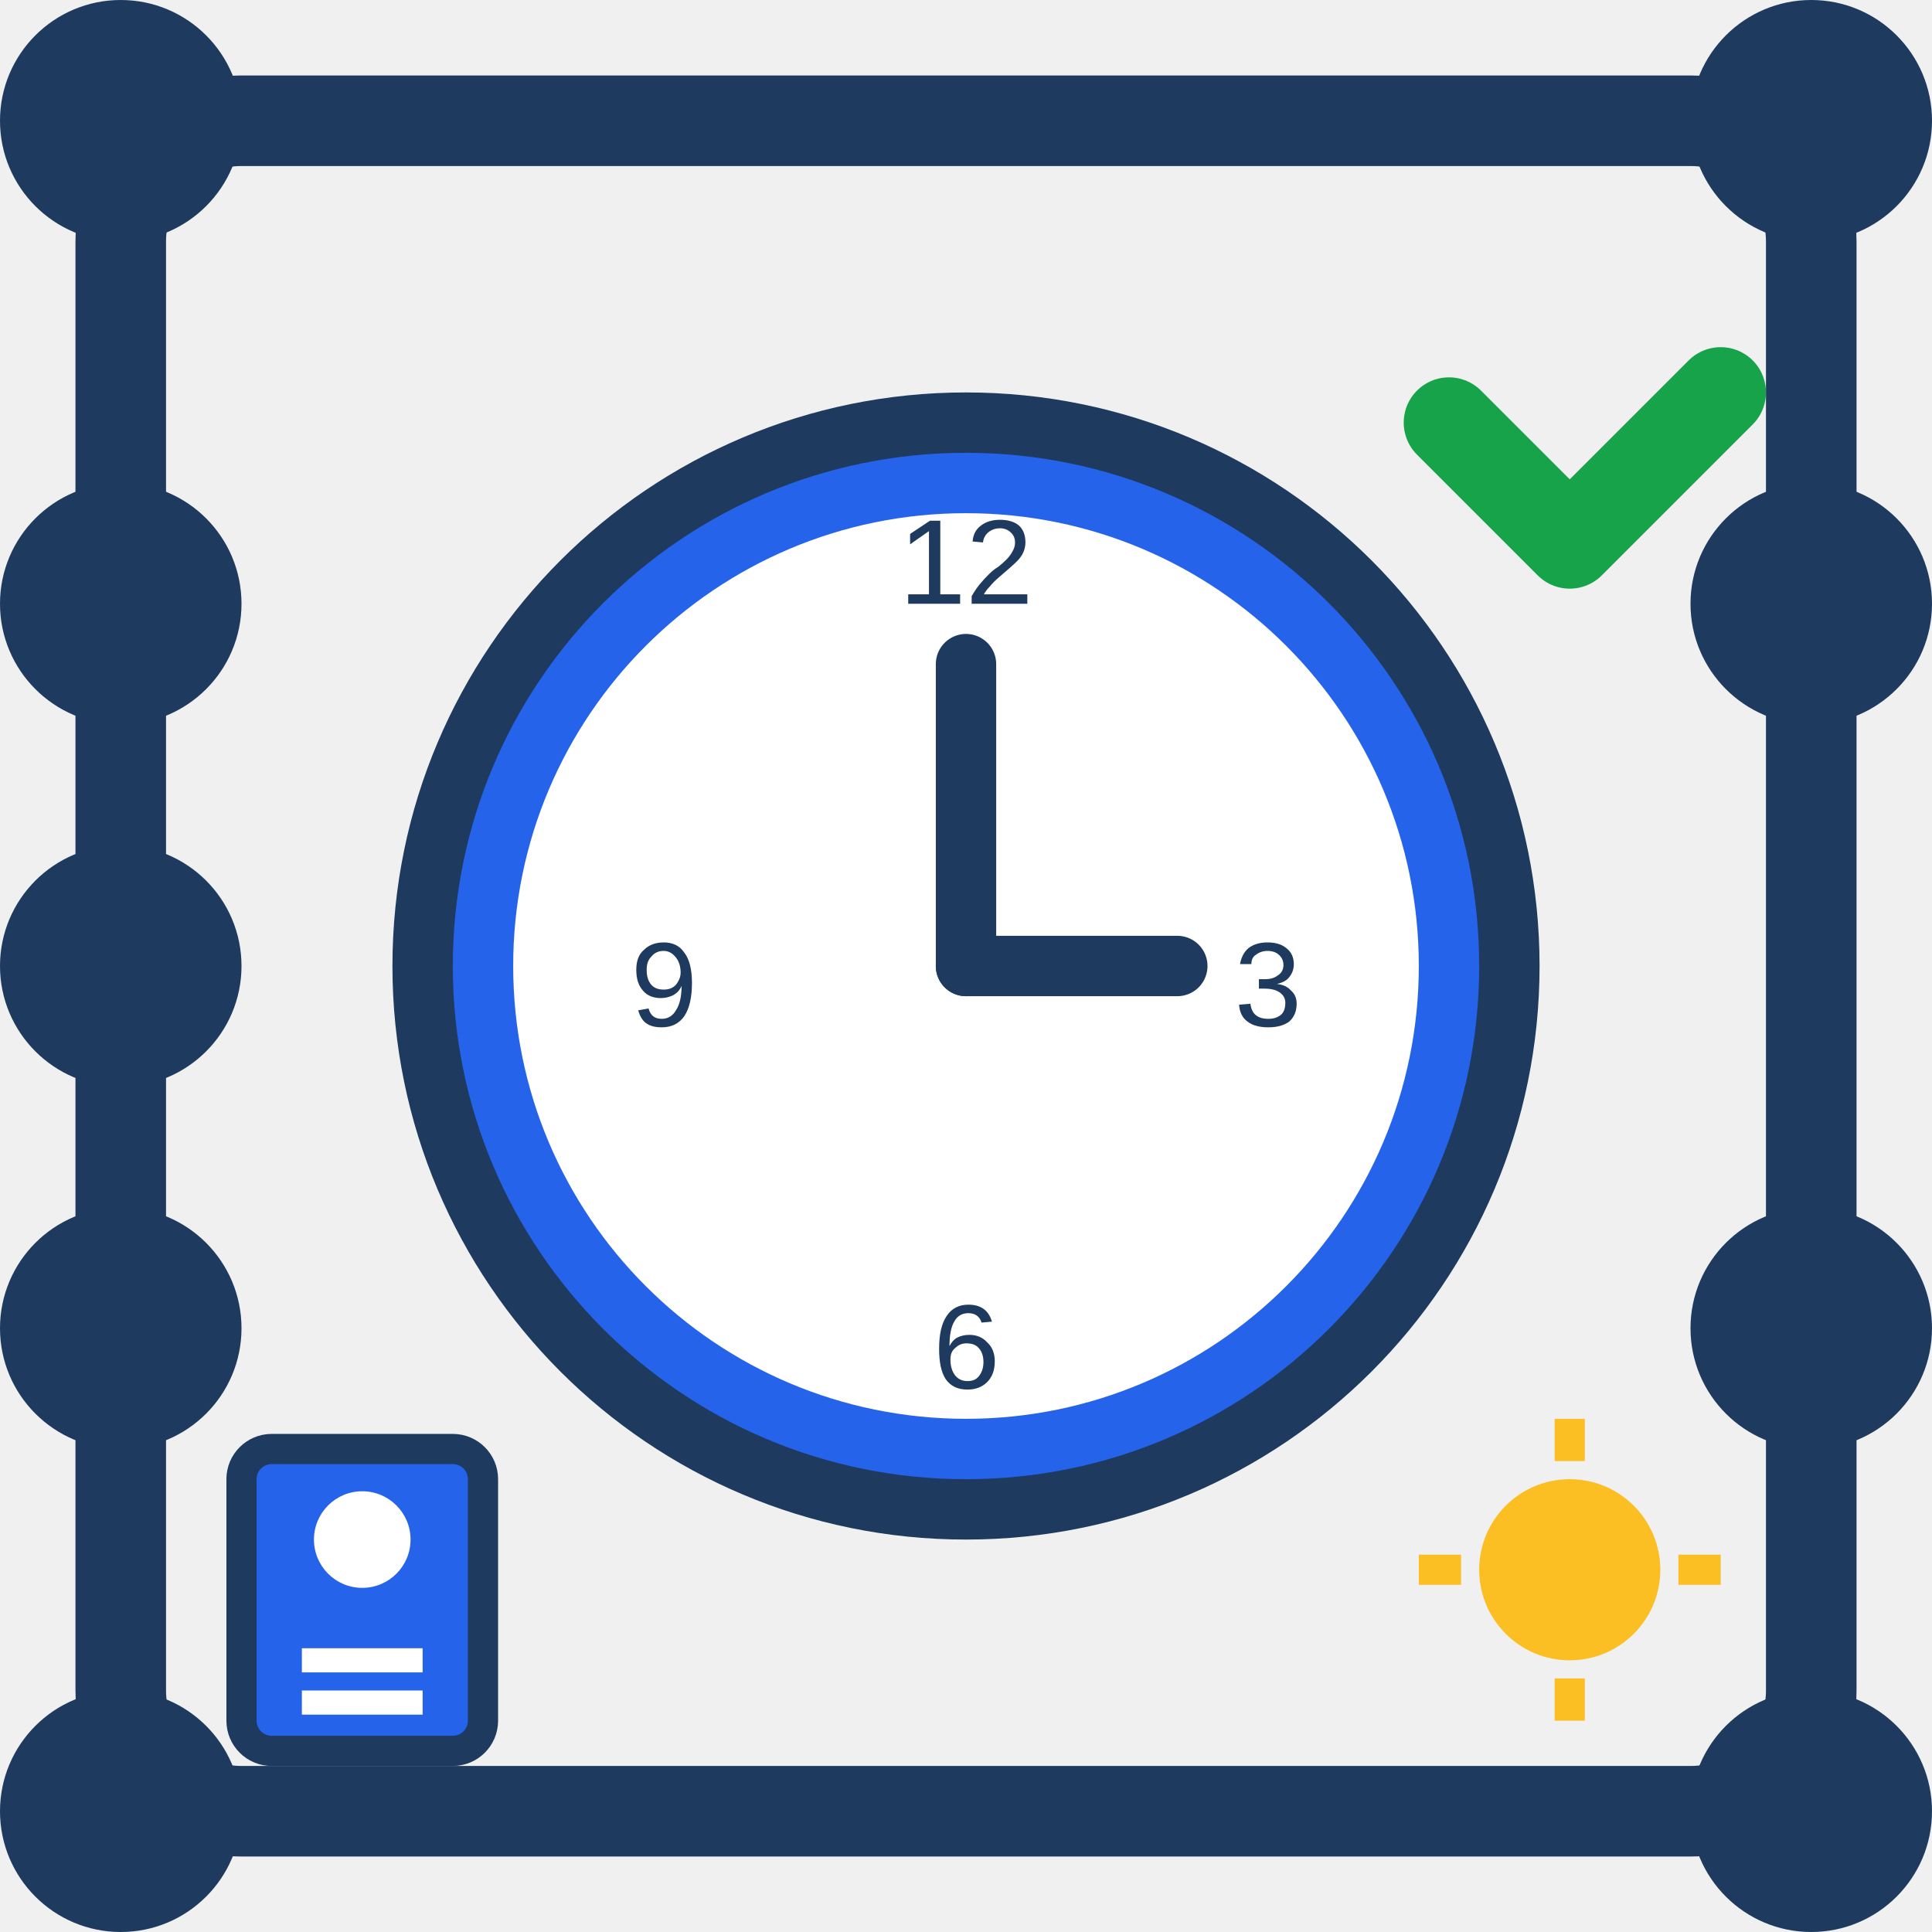
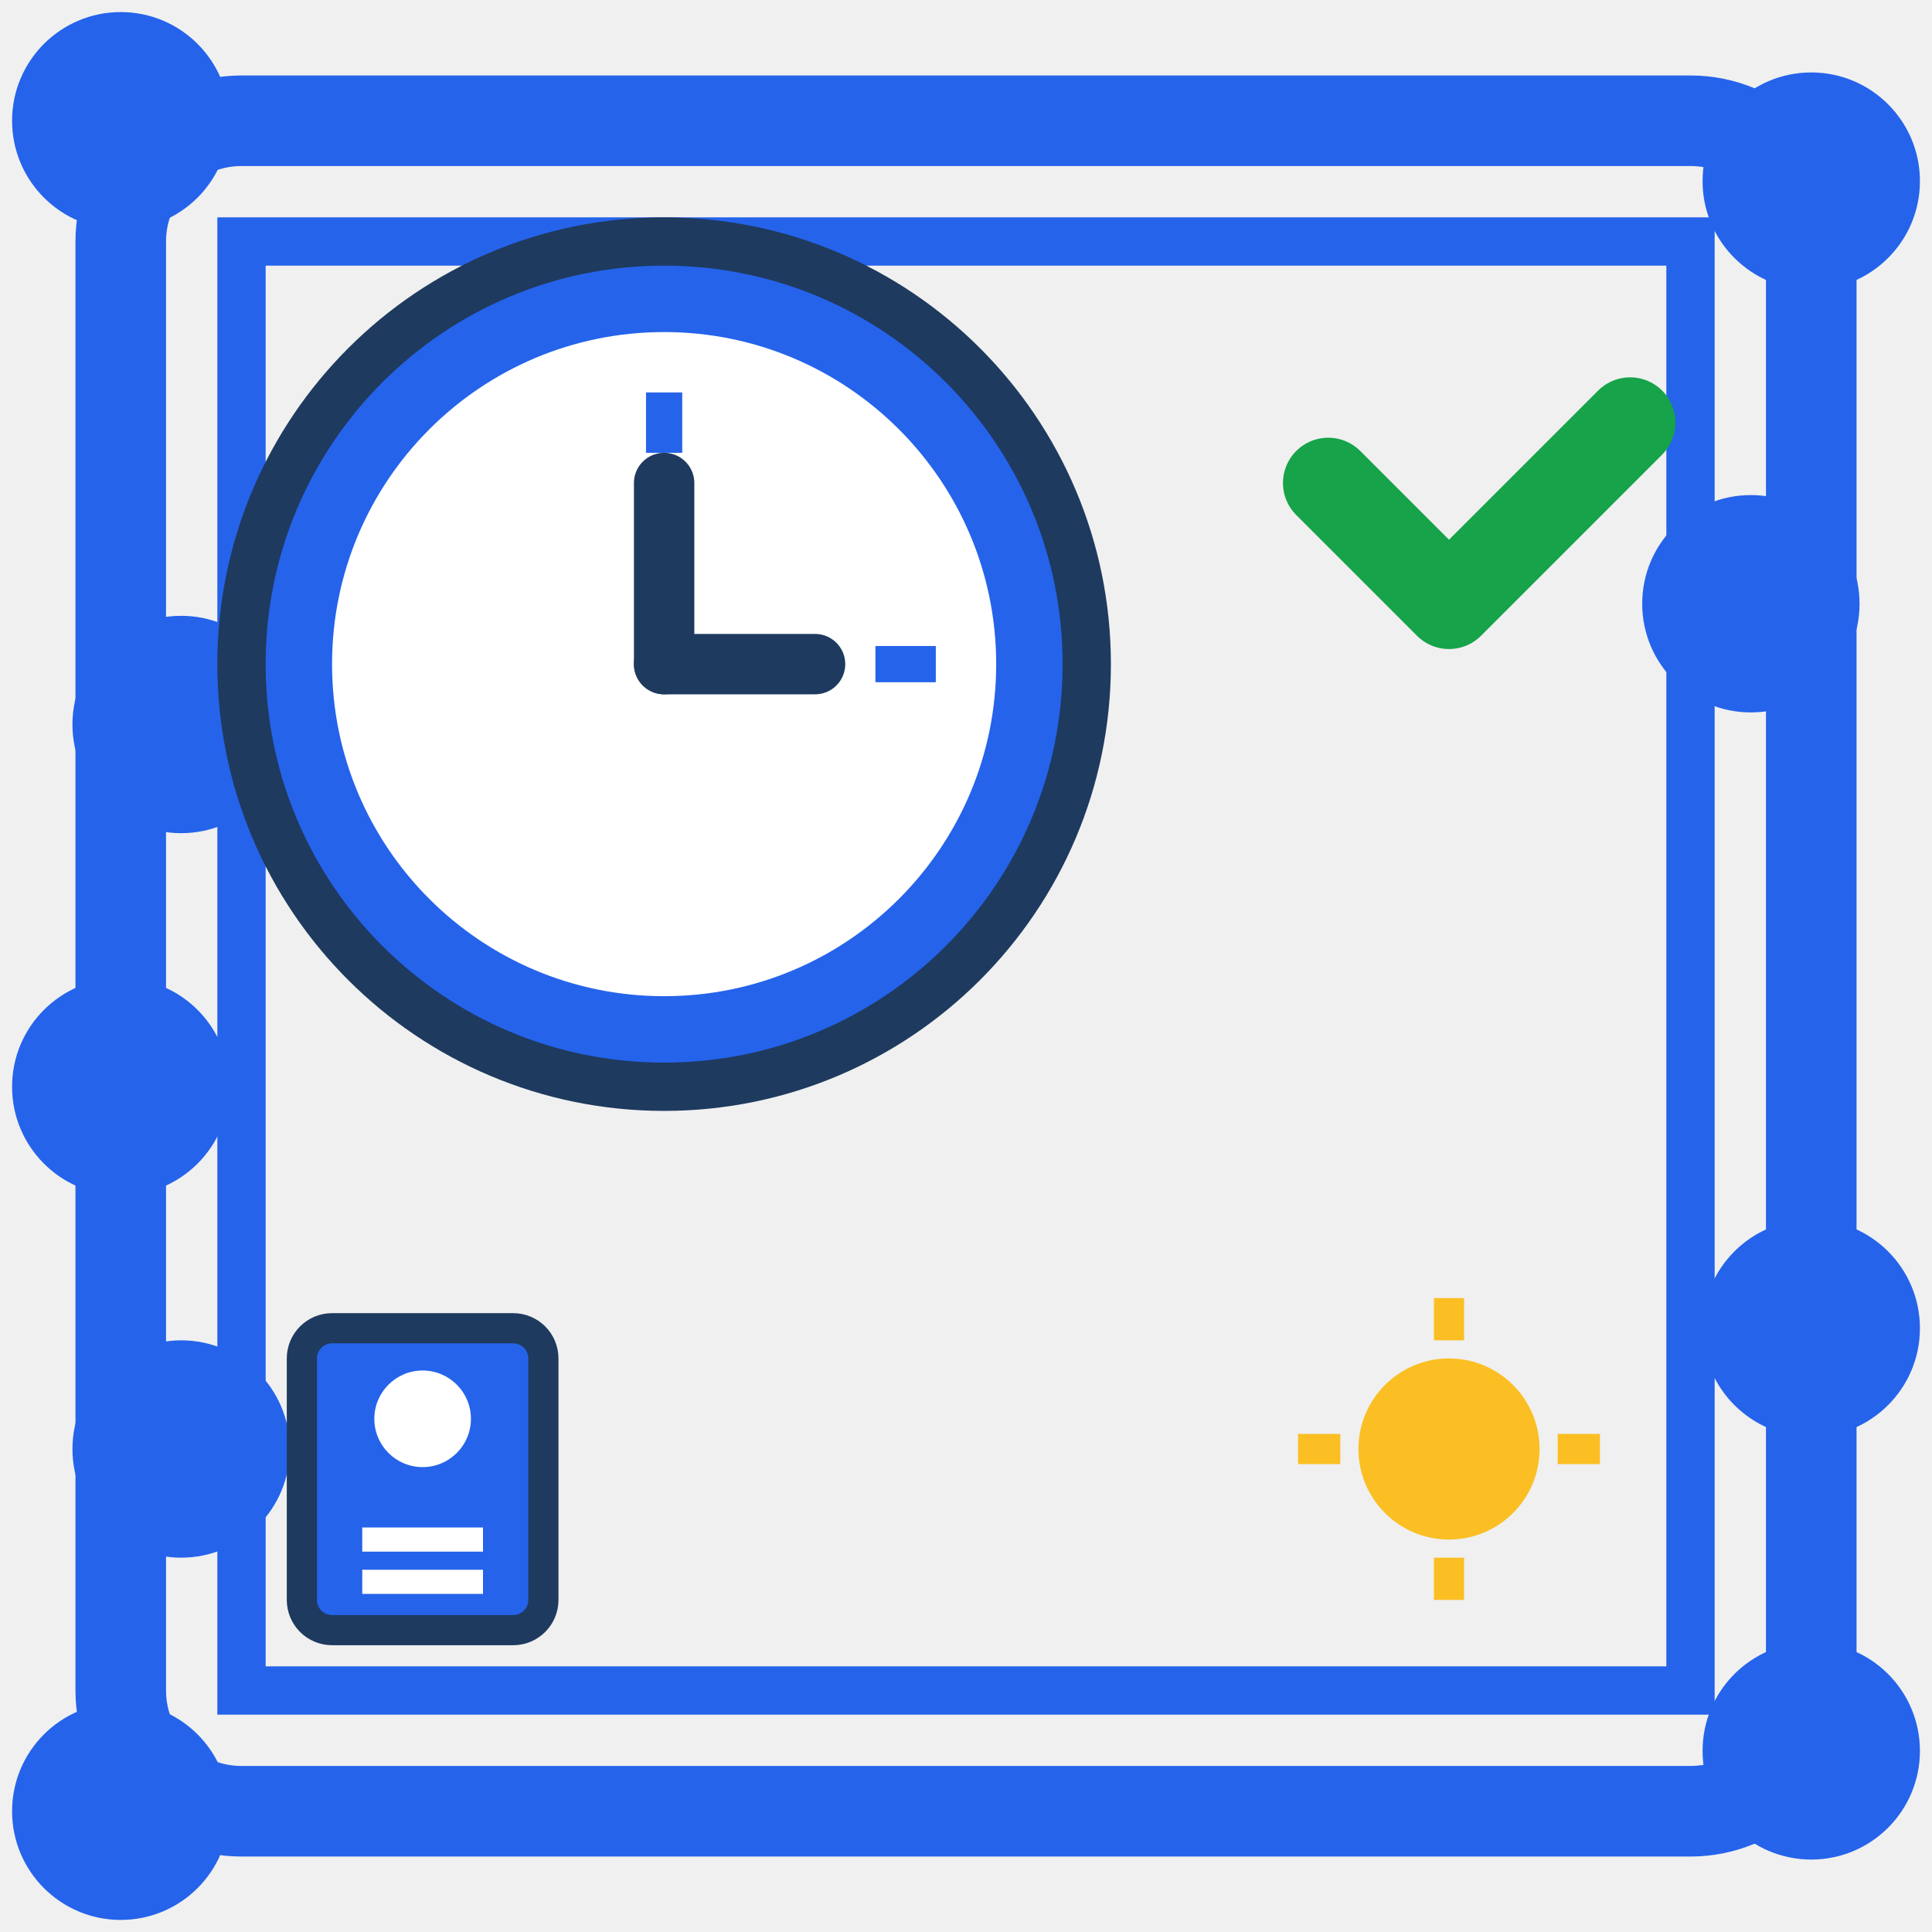
<svg xmlns="http://www.w3.org/2000/svg" viewBox="0 0 32 32">
-   <rect x="2" y="2" width="28" height="28" fill="none" stroke="#1e3a5f" stroke-width="1.5" rx="2" />
-   <circle cx="2" cy="2" r="2" fill="#1e3a5f" />
-   <circle cx="30" cy="2" r="2" fill="#1e3a5f" />
-   <circle cx="2" cy="10" r="2" fill="#1e3a5f" />
-   <circle cx="2" cy="16" r="2" fill="#1e3a5f" />
-   <circle cx="2" cy="22" r="2" fill="#1e3a5f" />
-   <circle cx="30" cy="10" r="2" fill="#1e3a5f" />
-   <circle cx="30" cy="22" r="2" fill="#1e3a5f" />
-   <circle cx="2" cy="30" r="2" fill="#1e3a5f" />
-   <circle cx="30" cy="30" r="2" fill="#1e3a5f" />
-   <circle cx="16" cy="16" r="9" fill="#2563eb" stroke="#1e3a5f" stroke-width="1" />
-   <circle cx="16" cy="16" r="7.5" fill="white" />
-   <text x="16" y="10" font-family="Arial" font-size="2" fill="#1e3a5f" text-anchor="middle">12</text>
-   <text x="21" y="17" font-family="Arial" font-size="2" fill="#1e3a5f" text-anchor="middle">3</text>
-   <text x="16" y="23" font-family="Arial" font-size="2" fill="#1e3a5f" text-anchor="middle">6</text>
-   <text x="11" y="17" font-family="Arial" font-size="2" fill="#1e3a5f" text-anchor="middle">9</text>
-   <line x1="16" y1="16" x2="16" y2="11" stroke="#1e3a5f" stroke-width="1" stroke-linecap="round" />
-   <line x1="16" y1="16" x2="19.5" y2="16" stroke="#1e3a5f" stroke-width="1" stroke-linecap="round" />
-   <path d="M 24 7 L 26 9 L 28.5 6.5" stroke="#16a34a" stroke-width="1.5" fill="none" stroke-linecap="round" stroke-linejoin="round" />
-   <rect x="4" y="24" width="4" height="5" rx="0.5" fill="#2563eb" stroke="#1e3a5f" stroke-width="0.5" />
-   <circle cx="6" cy="25.5" r="0.8" fill="white" />
-   <line x1="5" y1="27.5" x2="7" y2="27.5" stroke="white" stroke-width="0.4" />
-   <line x1="5" y1="28.2" x2="7" y2="28.2" stroke="white" stroke-width="0.4" />
-   <circle cx="26" cy="26" r="1.5" fill="#fbbf24" />
-   <line x1="26" y1="23.5" x2="26" y2="24.2" stroke="#fbbf24" stroke-width="0.5" />
-   <line x1="26" y1="27.8" x2="26" y2="28.5" stroke="#fbbf24" stroke-width="0.5" />
-   <line x1="23.5" y1="26" x2="24.2" y2="26" stroke="#fbbf24" stroke-width="0.5" />
-   <line x1="27.8" y1="26" x2="28.5" y2="26" stroke="#fbbf24" stroke-width="0.5" />
-   <path d="M 5 7 A 2 2 0 1 0 5 11 A 1.5 1.5 0 1 1 5 7" fill="#94a3b8" />
+   <rect x="2" y="2" width="28" height="28" fill="none" stroke="#2563eb" stroke-width="1.5" rx="2" />
+   <rect x="4" y="4" width="24" height="24" fill="none" stroke="#2563eb" stroke-width="0.8" />
+   <circle cx="2" cy="2" r="1.8" fill="#2563eb" />
+   <circle cx="30" cy="3" r="1.8" fill="#2563eb" />
+   <circle cx="3" cy="12" r="1.8" fill="#2563eb" />
+   <circle cx="2" cy="18" r="1.8" fill="#2563eb" />
+   <circle cx="3" cy="24" r="1.8" fill="#2563eb" />
+   <circle cx="29" cy="10" r="1.8" fill="#2563eb" />
+   <circle cx="30" cy="22" r="1.8" fill="#2563eb" />
+   <circle cx="2" cy="30" r="1.8" fill="#2563eb" />
+   <circle cx="30" cy="29" r="1.8" fill="#2563eb" />
+   <circle cx="11" cy="11" r="7" fill="#2563eb" stroke="#1e3a5f" stroke-width="0.8" />
+   <circle cx="11" cy="11" r="5.5" fill="white" />
+   <line x1="11" y1="6.5" x2="11" y2="7.5" stroke="#2563eb" stroke-width="0.6" />
+   <line x1="15.5" y1="11" x2="14.5" y2="11" stroke="#2563eb" stroke-width="0.6" />
+   <line x1="11" y1="11" x2="11" y2="8" stroke="#1e3a5f" stroke-width="1" stroke-linecap="round" />
+   <line x1="11" y1="11" x2="13.5" y2="11" stroke="#1e3a5f" stroke-width="1" stroke-linecap="round" />
+   <path d="M 22 8 L 24 10 L 27 7" stroke="#16a34a" stroke-width="1.5" fill="none" stroke-linecap="round" stroke-linejoin="round" />
+   <rect x="5" y="22" width="4" height="5" rx="0.5" fill="#2563eb" stroke="#1e3a5f" stroke-width="0.5" />
+   <circle cx="7" cy="23.5" r="0.8" fill="white" />
+   <line x1="6" y1="25.5" x2="8" y2="25.5" stroke="white" stroke-width="0.4" />
+   <line x1="6" y1="26.2" x2="8" y2="26.2" stroke="white" stroke-width="0.4" />
+   <circle cx="24" cy="24" r="1.5" fill="#fbbf24" />
+   <line x1="24" y1="21.5" x2="24" y2="22.2" stroke="#fbbf24" stroke-width="0.5" />
+   <line x1="24" y1="25.8" x2="24" y2="26.5" stroke="#fbbf24" stroke-width="0.5" />
+   <line x1="21.5" y1="24" x2="22.2" y2="24" stroke="#fbbf24" stroke-width="0.5" />
+   <line x1="25.8" y1="24" x2="26.5" y2="24" stroke="#fbbf24" stroke-width="0.5" />
</svg>
